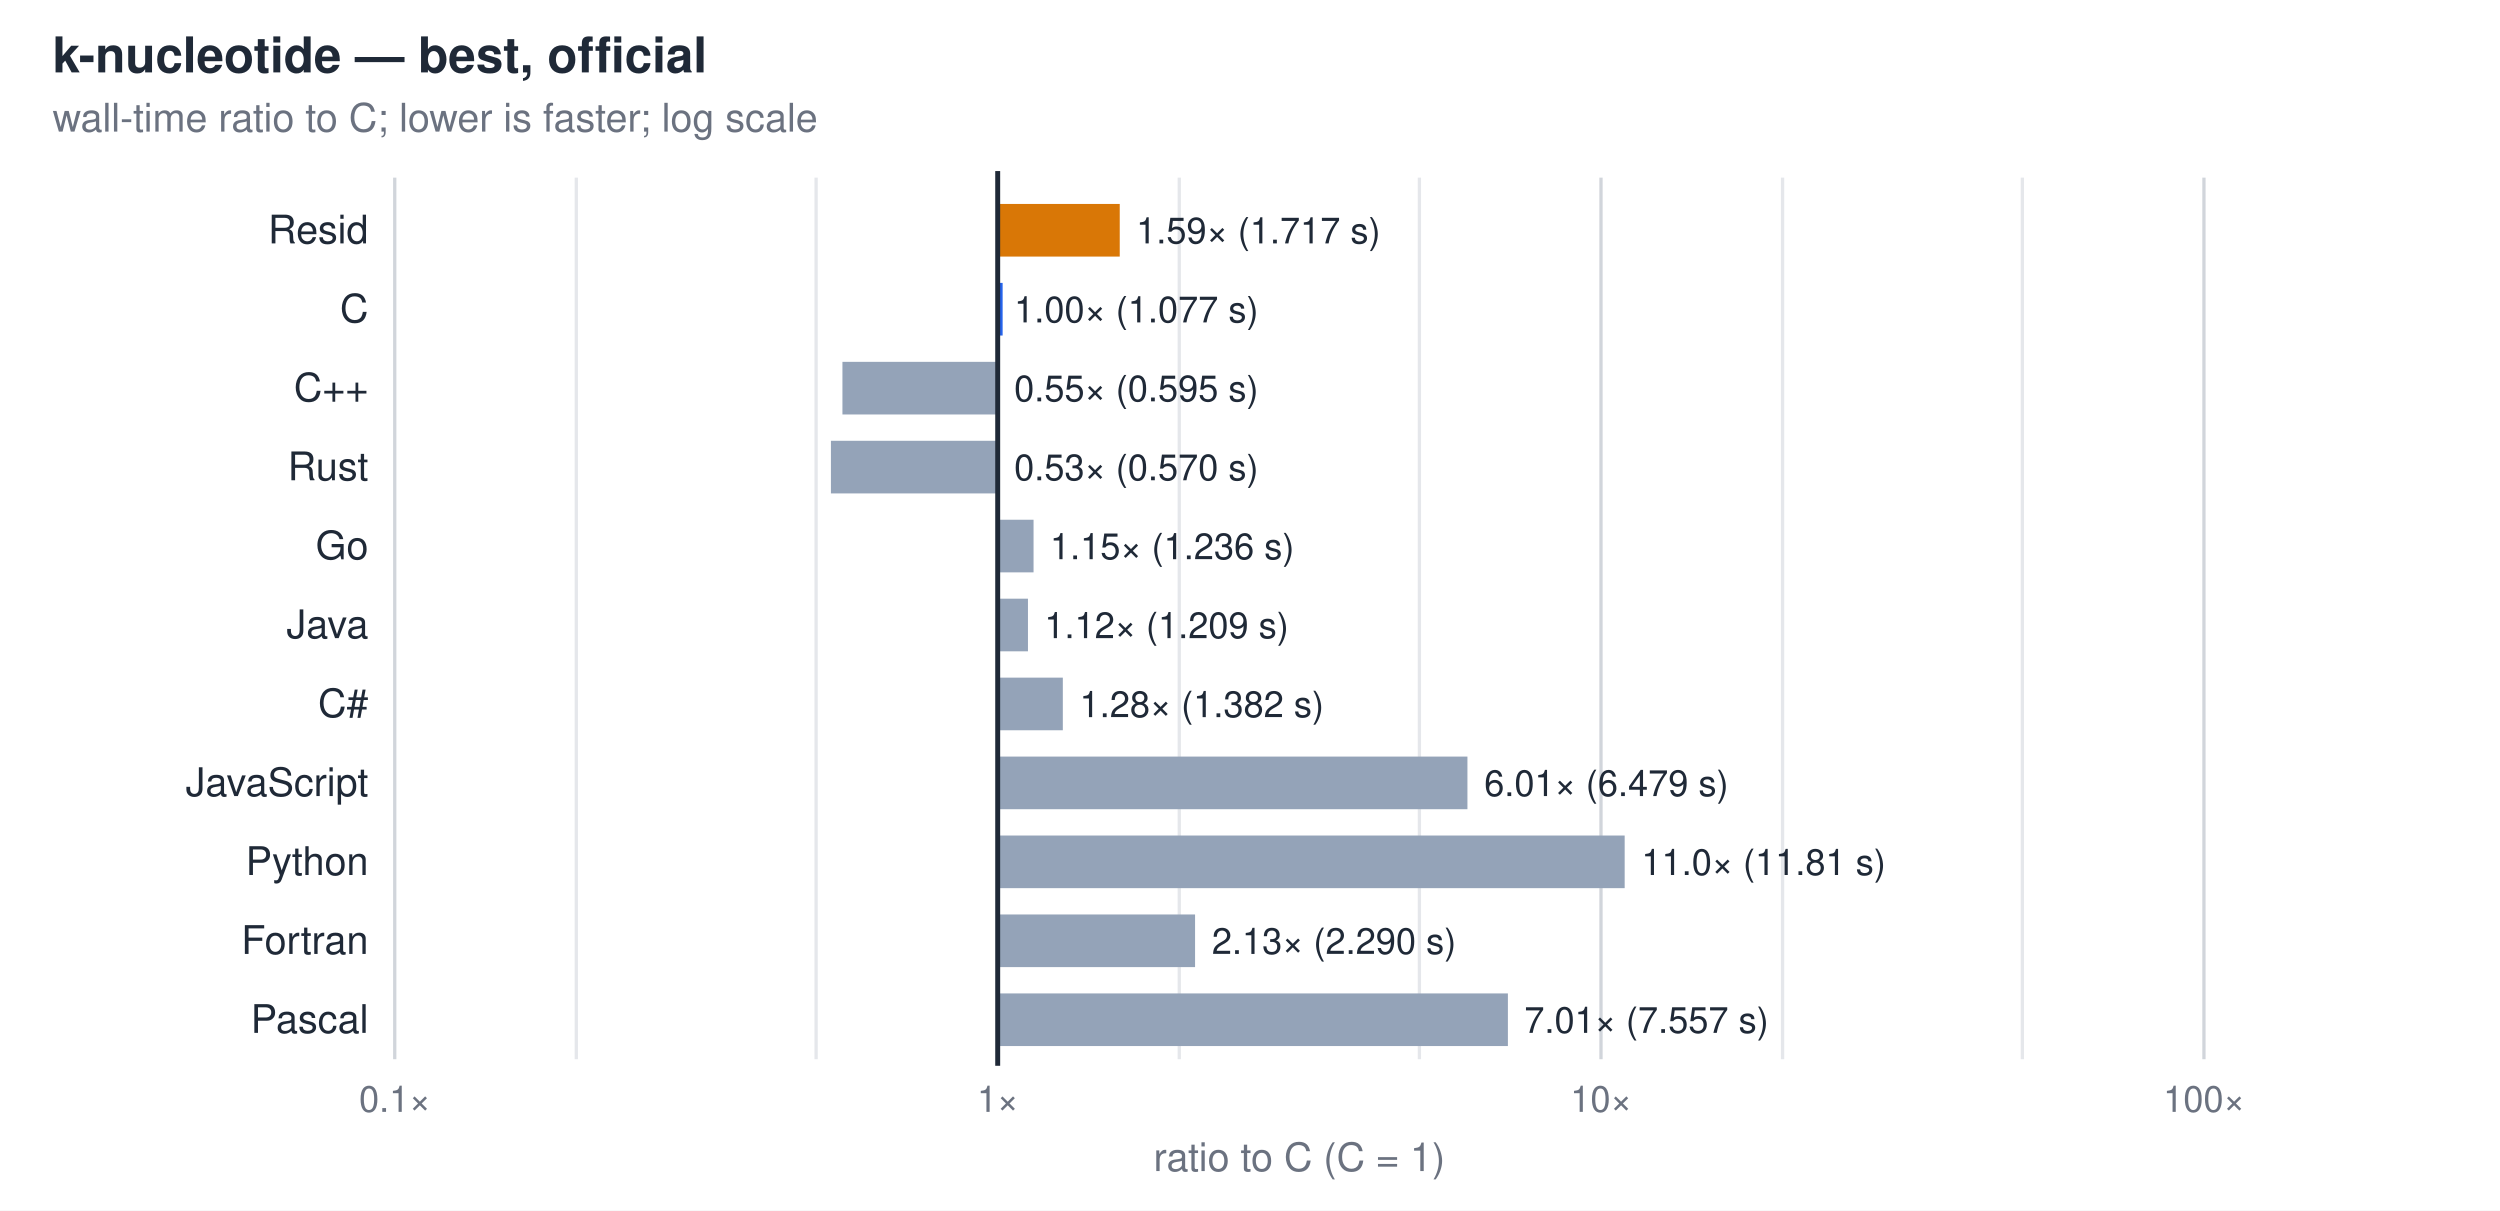
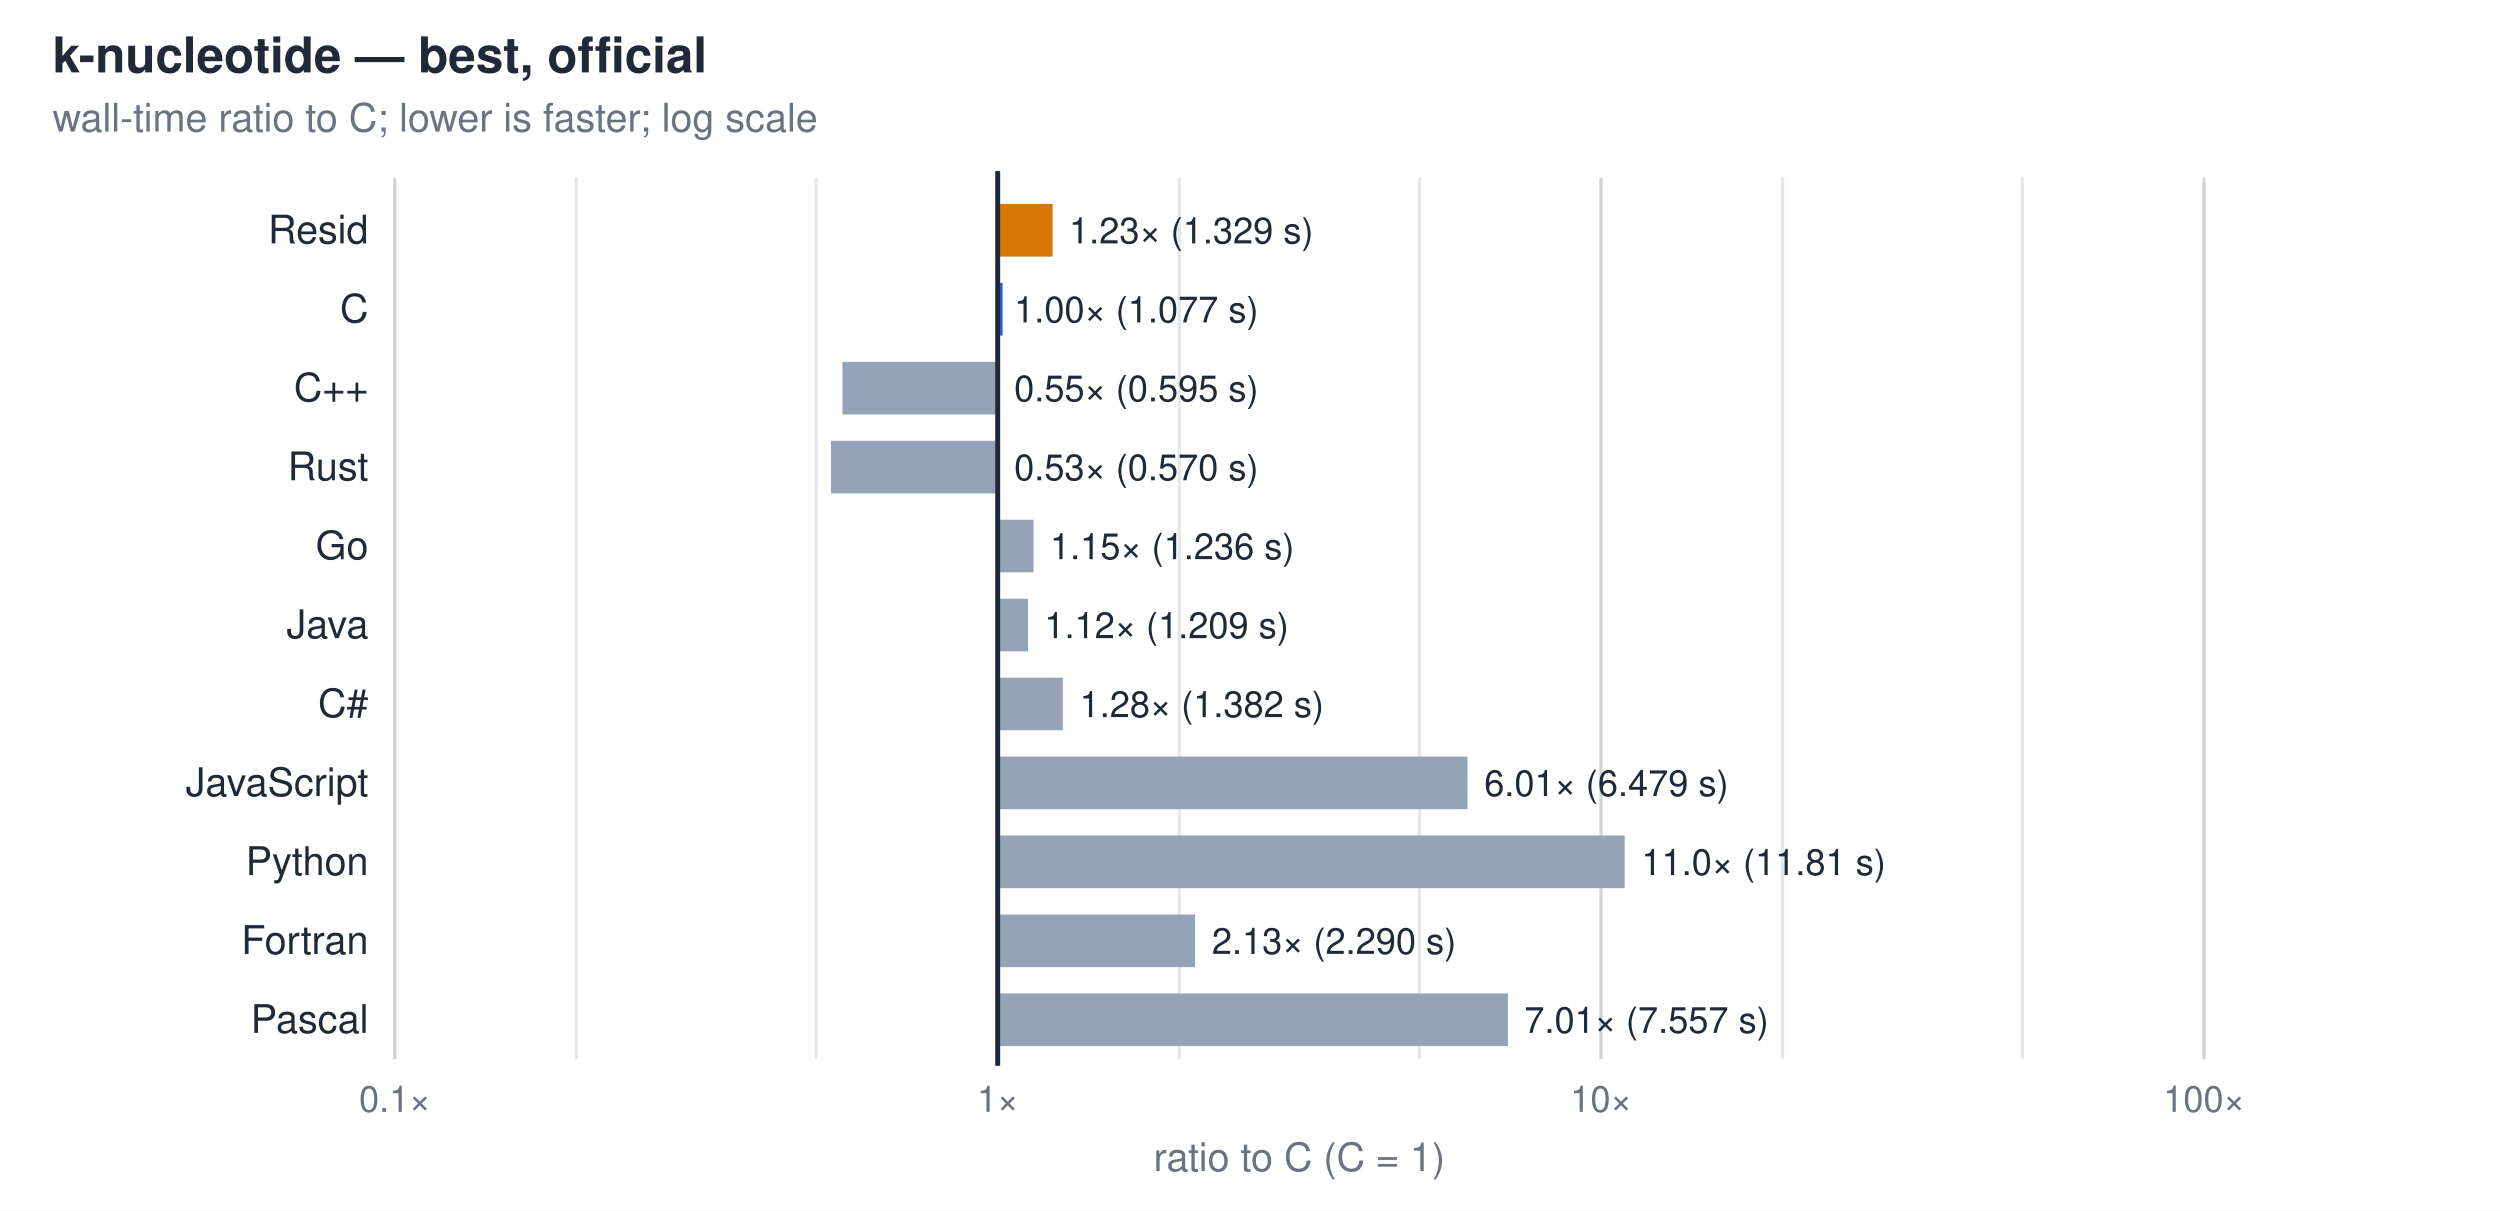
<svg xmlns="http://www.w3.org/2000/svg" width="760" height="368" viewBox="0 0 760 368" font-family="Helvetica, Arial, sans-serif" font-size="12">
  <rect x="0" y="0" width="760" height="368" fill="#ffffff" />
  <text x="16" y="22" font-size="15" font-weight="bold" fill="#1f2937">k-nucleotide — best, official</text>
  <text x="16" y="40" fill="#6b7280">wall-time ratio to C; lower is faster; log scale</text>
  <line x1="120.0" y1="54" x2="120.0" y2="322" stroke="#d1d5db" stroke-width="1" />
  <text x="120.0" y="338" text-anchor="middle" fill="#6b7280" font-size="11">0.1×</text>
  <line x1="175.2" y1="54" x2="175.2" y2="322" stroke="#e5e7eb" stroke-width="1" />
  <line x1="248.1" y1="54" x2="248.1" y2="322" stroke="#e5e7eb" stroke-width="1" />
  <line x1="303.3" y1="54" x2="303.3" y2="322" stroke="#d1d5db" stroke-width="1" />
  <text x="303.3" y="338" text-anchor="middle" fill="#6b7280" font-size="11">1×</text>
  <line x1="358.5" y1="54" x2="358.5" y2="322" stroke="#e5e7eb" stroke-width="1" />
  <line x1="431.5" y1="54" x2="431.5" y2="322" stroke="#e5e7eb" stroke-width="1" />
  <line x1="486.7" y1="54" x2="486.7" y2="322" stroke="#d1d5db" stroke-width="1" />
  <text x="486.7" y="338" text-anchor="middle" fill="#6b7280" font-size="11">10×</text>
  <line x1="541.9" y1="54" x2="541.9" y2="322" stroke="#e5e7eb" stroke-width="1" />
  <line x1="614.8" y1="54" x2="614.8" y2="322" stroke="#e5e7eb" stroke-width="1" />
  <line x1="670.0" y1="54" x2="670.0" y2="322" stroke="#d1d5db" stroke-width="1" />
  <text x="670.0" y="338" text-anchor="middle" fill="#6b7280" font-size="11">100×</text>
  <text x="112" y="74.0" text-anchor="end" fill="#1f2937">Resid</text>
-   <rect x="303.3" y="62" width="37.1" height="16" fill="#d97706" />
-   <text x="345.4" y="74.0" fill="#1f2937" font-size="11">1.59×  (1.717 s)</text>
+   <rect x="303.3" y="62" width="16.7" height="16" fill="#d97706" />
+   <text x="325.0" y="74.0" fill="#1f2937" font-size="11">1.23×  (1.329 s)</text>
  <text x="112" y="98.0" text-anchor="end" fill="#1f2937">C</text>
  <rect x="303.3" y="86" width="1.5" height="16" fill="#2563eb" />
  <text x="308.3" y="98.0" fill="#1f2937" font-size="11">1.00×  (1.077 s)</text>
  <text x="112" y="122.0" text-anchor="end" fill="#1f2937">C++</text>
  <rect x="256.1" y="110" width="47.2" height="16" fill="#94a3b8" />
  <text x="308.3" y="122.0" fill="#1f2937" font-size="11">0.55×  (0.595 s)</text>
  <text x="112" y="146.0" text-anchor="end" fill="#1f2937">Rust</text>
  <rect x="252.6" y="134" width="50.7" height="16" fill="#94a3b8" />
  <text x="308.3" y="146.0" fill="#1f2937" font-size="11">0.53×  (0.570 s)</text>
  <text x="112" y="170.0" text-anchor="end" fill="#1f2937">Go</text>
  <rect x="303.3" y="158" width="10.9" height="16" fill="#94a3b8" />
  <text x="319.2" y="170.0" fill="#1f2937" font-size="11">1.15×  (1.236 s)</text>
  <text x="112" y="194.0" text-anchor="end" fill="#1f2937">Java</text>
  <rect x="303.3" y="182" width="9.2" height="16" fill="#94a3b8" />
  <text x="317.5" y="194.0" fill="#1f2937" font-size="11">1.12×  (1.209 s)</text>
  <text x="112" y="218.0" text-anchor="end" fill="#1f2937">C#</text>
  <rect x="303.3" y="206" width="19.8" height="16" fill="#94a3b8" />
  <text x="328.2" y="218.0" fill="#1f2937" font-size="11">1.28×  (1.382 s)</text>
  <text x="112" y="242.0" text-anchor="end" fill="#1f2937">JavaScript</text>
  <rect x="303.3" y="230" width="142.8" height="16" fill="#94a3b8" />
  <text x="451.2" y="242.0" fill="#1f2937" font-size="11">6.01×  (6.479 s)</text>
  <text x="112" y="266.0" text-anchor="end" fill="#1f2937">Python</text>
  <rect x="303.3" y="254" width="190.6" height="16" fill="#94a3b8" />
  <text x="499.0" y="266.0" fill="#1f2937" font-size="11">11.0×  (11.81 s)</text>
  <text x="112" y="290.0" text-anchor="end" fill="#1f2937">Fortran</text>
  <rect x="303.3" y="278" width="60.0" height="16" fill="#94a3b8" />
  <text x="368.4" y="290.0" fill="#1f2937" font-size="11">2.13×  (2.290 s)</text>
  <text x="112" y="314.0" text-anchor="end" fill="#1f2937">Pascal</text>
  <rect x="303.3" y="302" width="155.1" height="16" fill="#94a3b8" />
  <text x="463.4" y="314.0" fill="#1f2937" font-size="11">7.01×  (7.557 s)</text>
  <line x1="303.3" y1="52" x2="303.3" y2="324" stroke="#1f2937" stroke-width="1.5" />
  <text x="395.0" y="356" text-anchor="middle" fill="#6b7280">ratio to C (C = 1)</text>
</svg>
